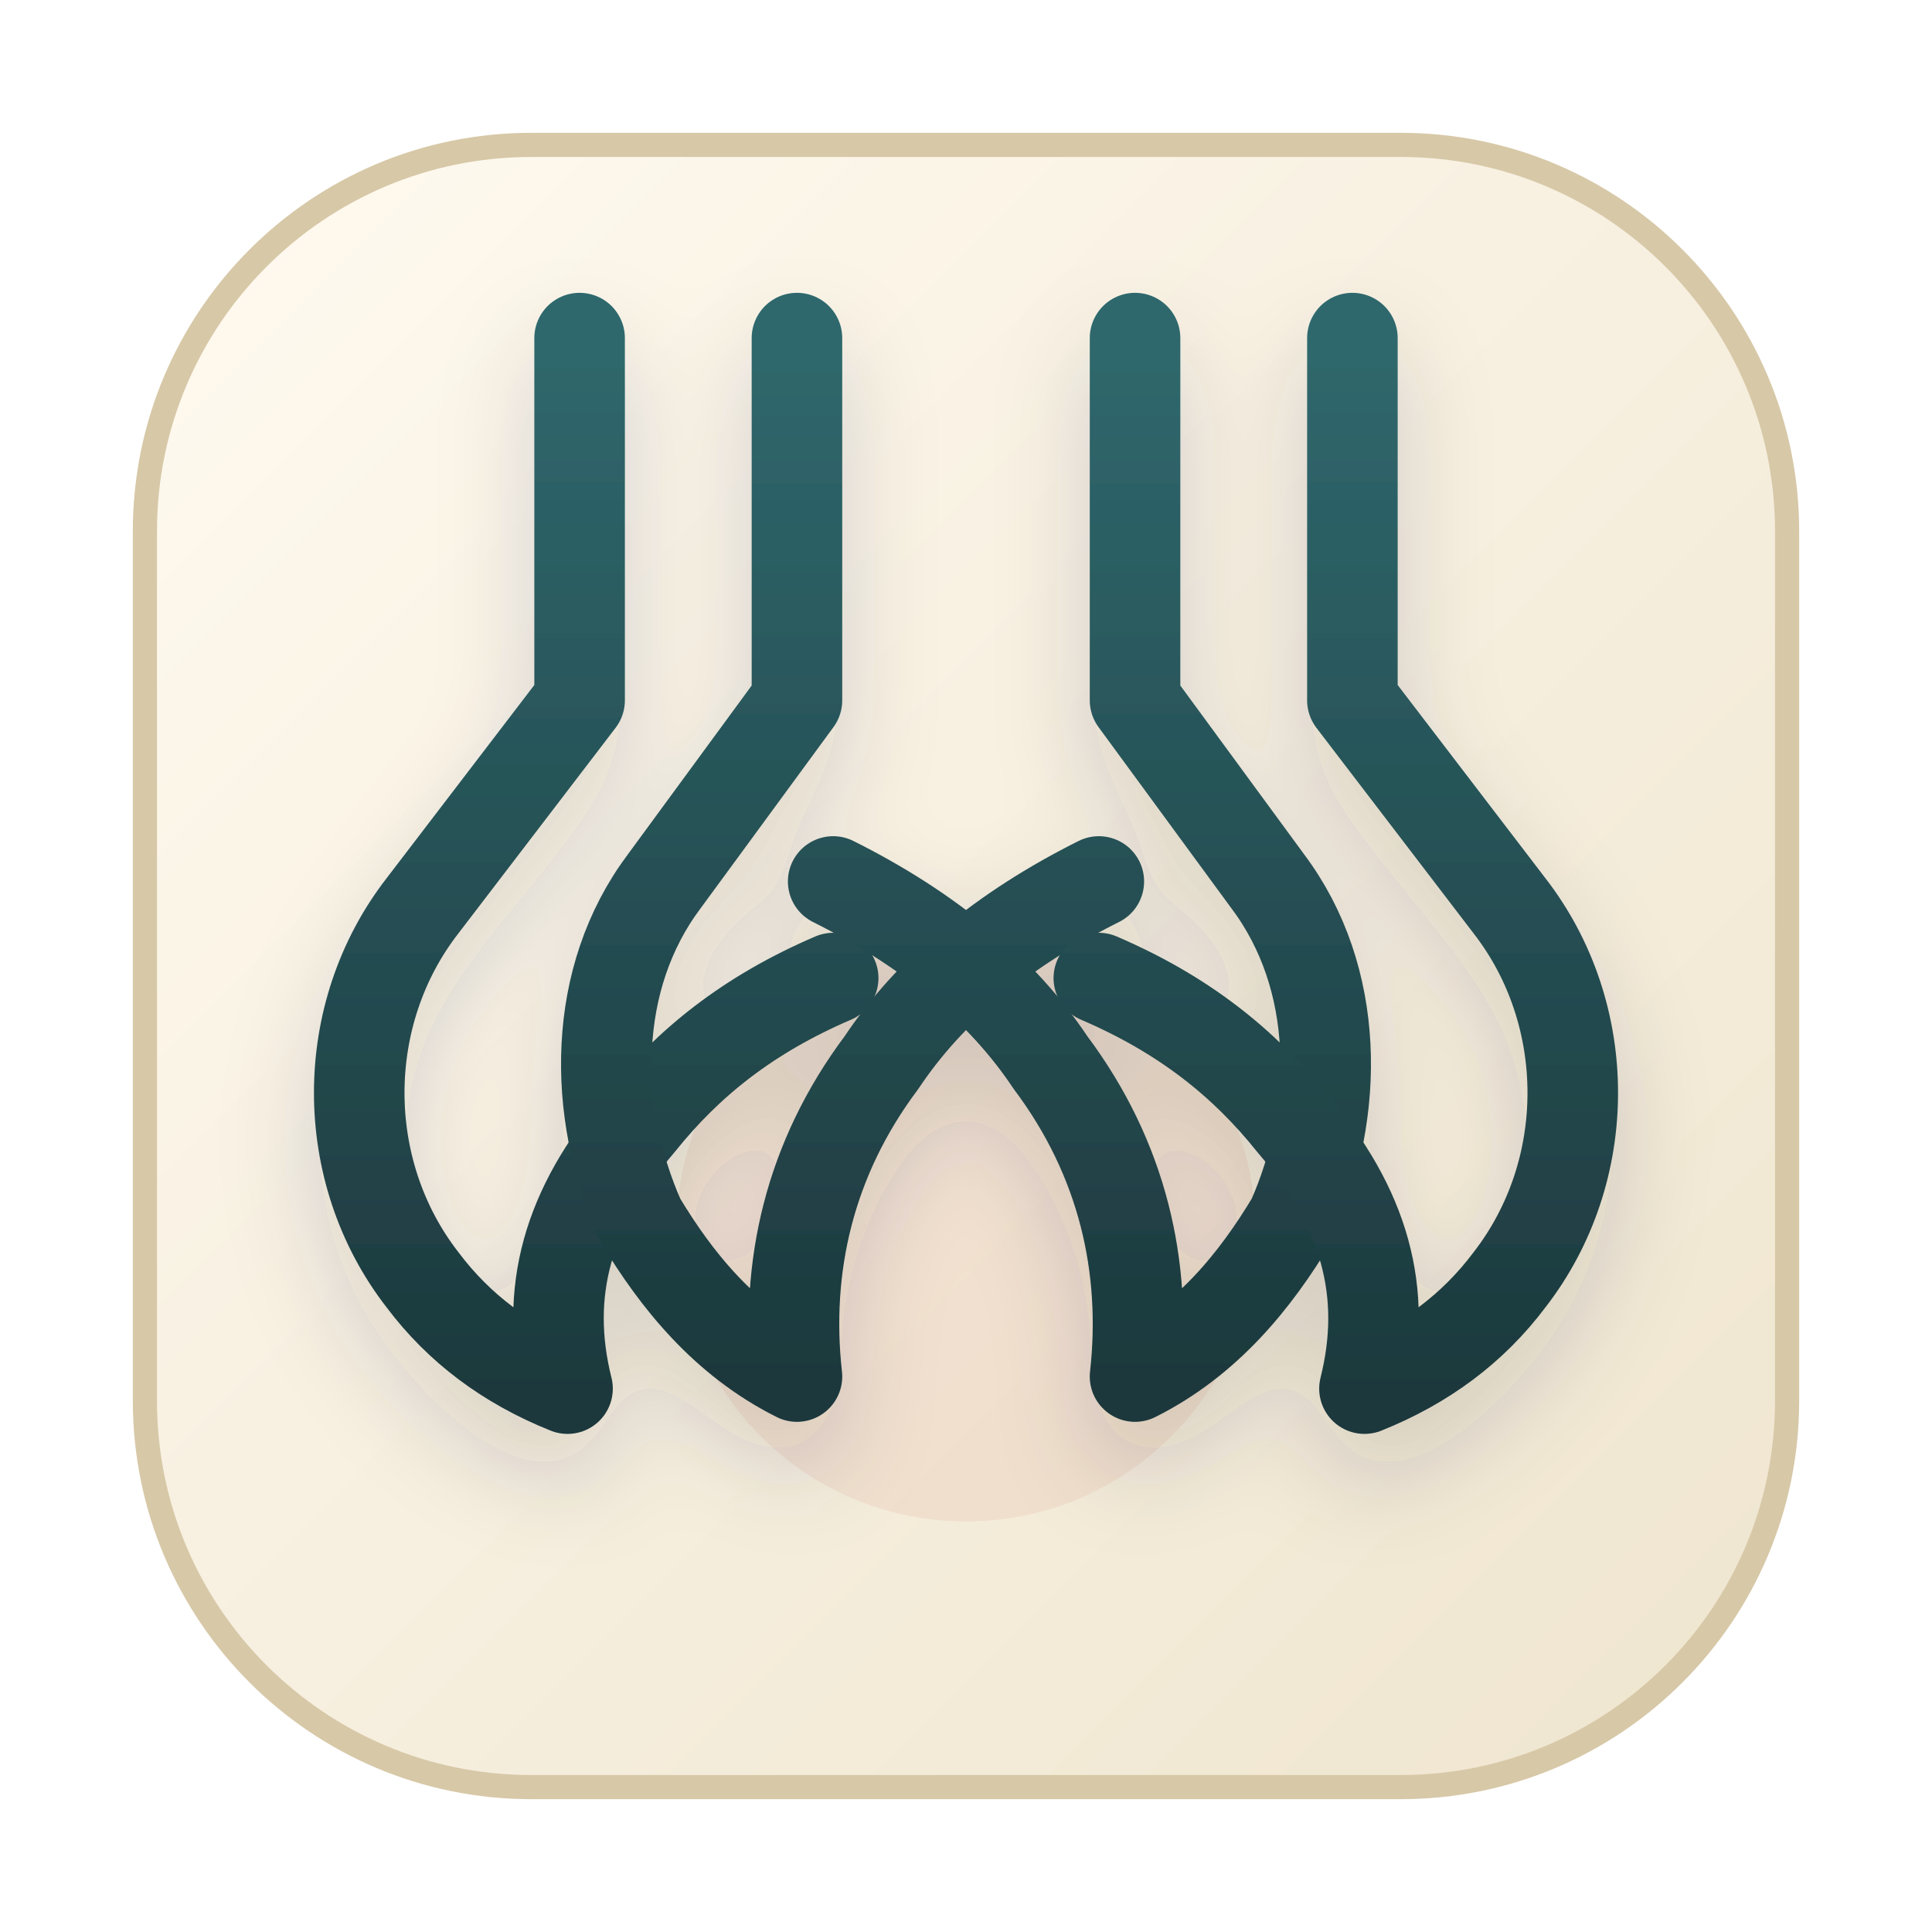
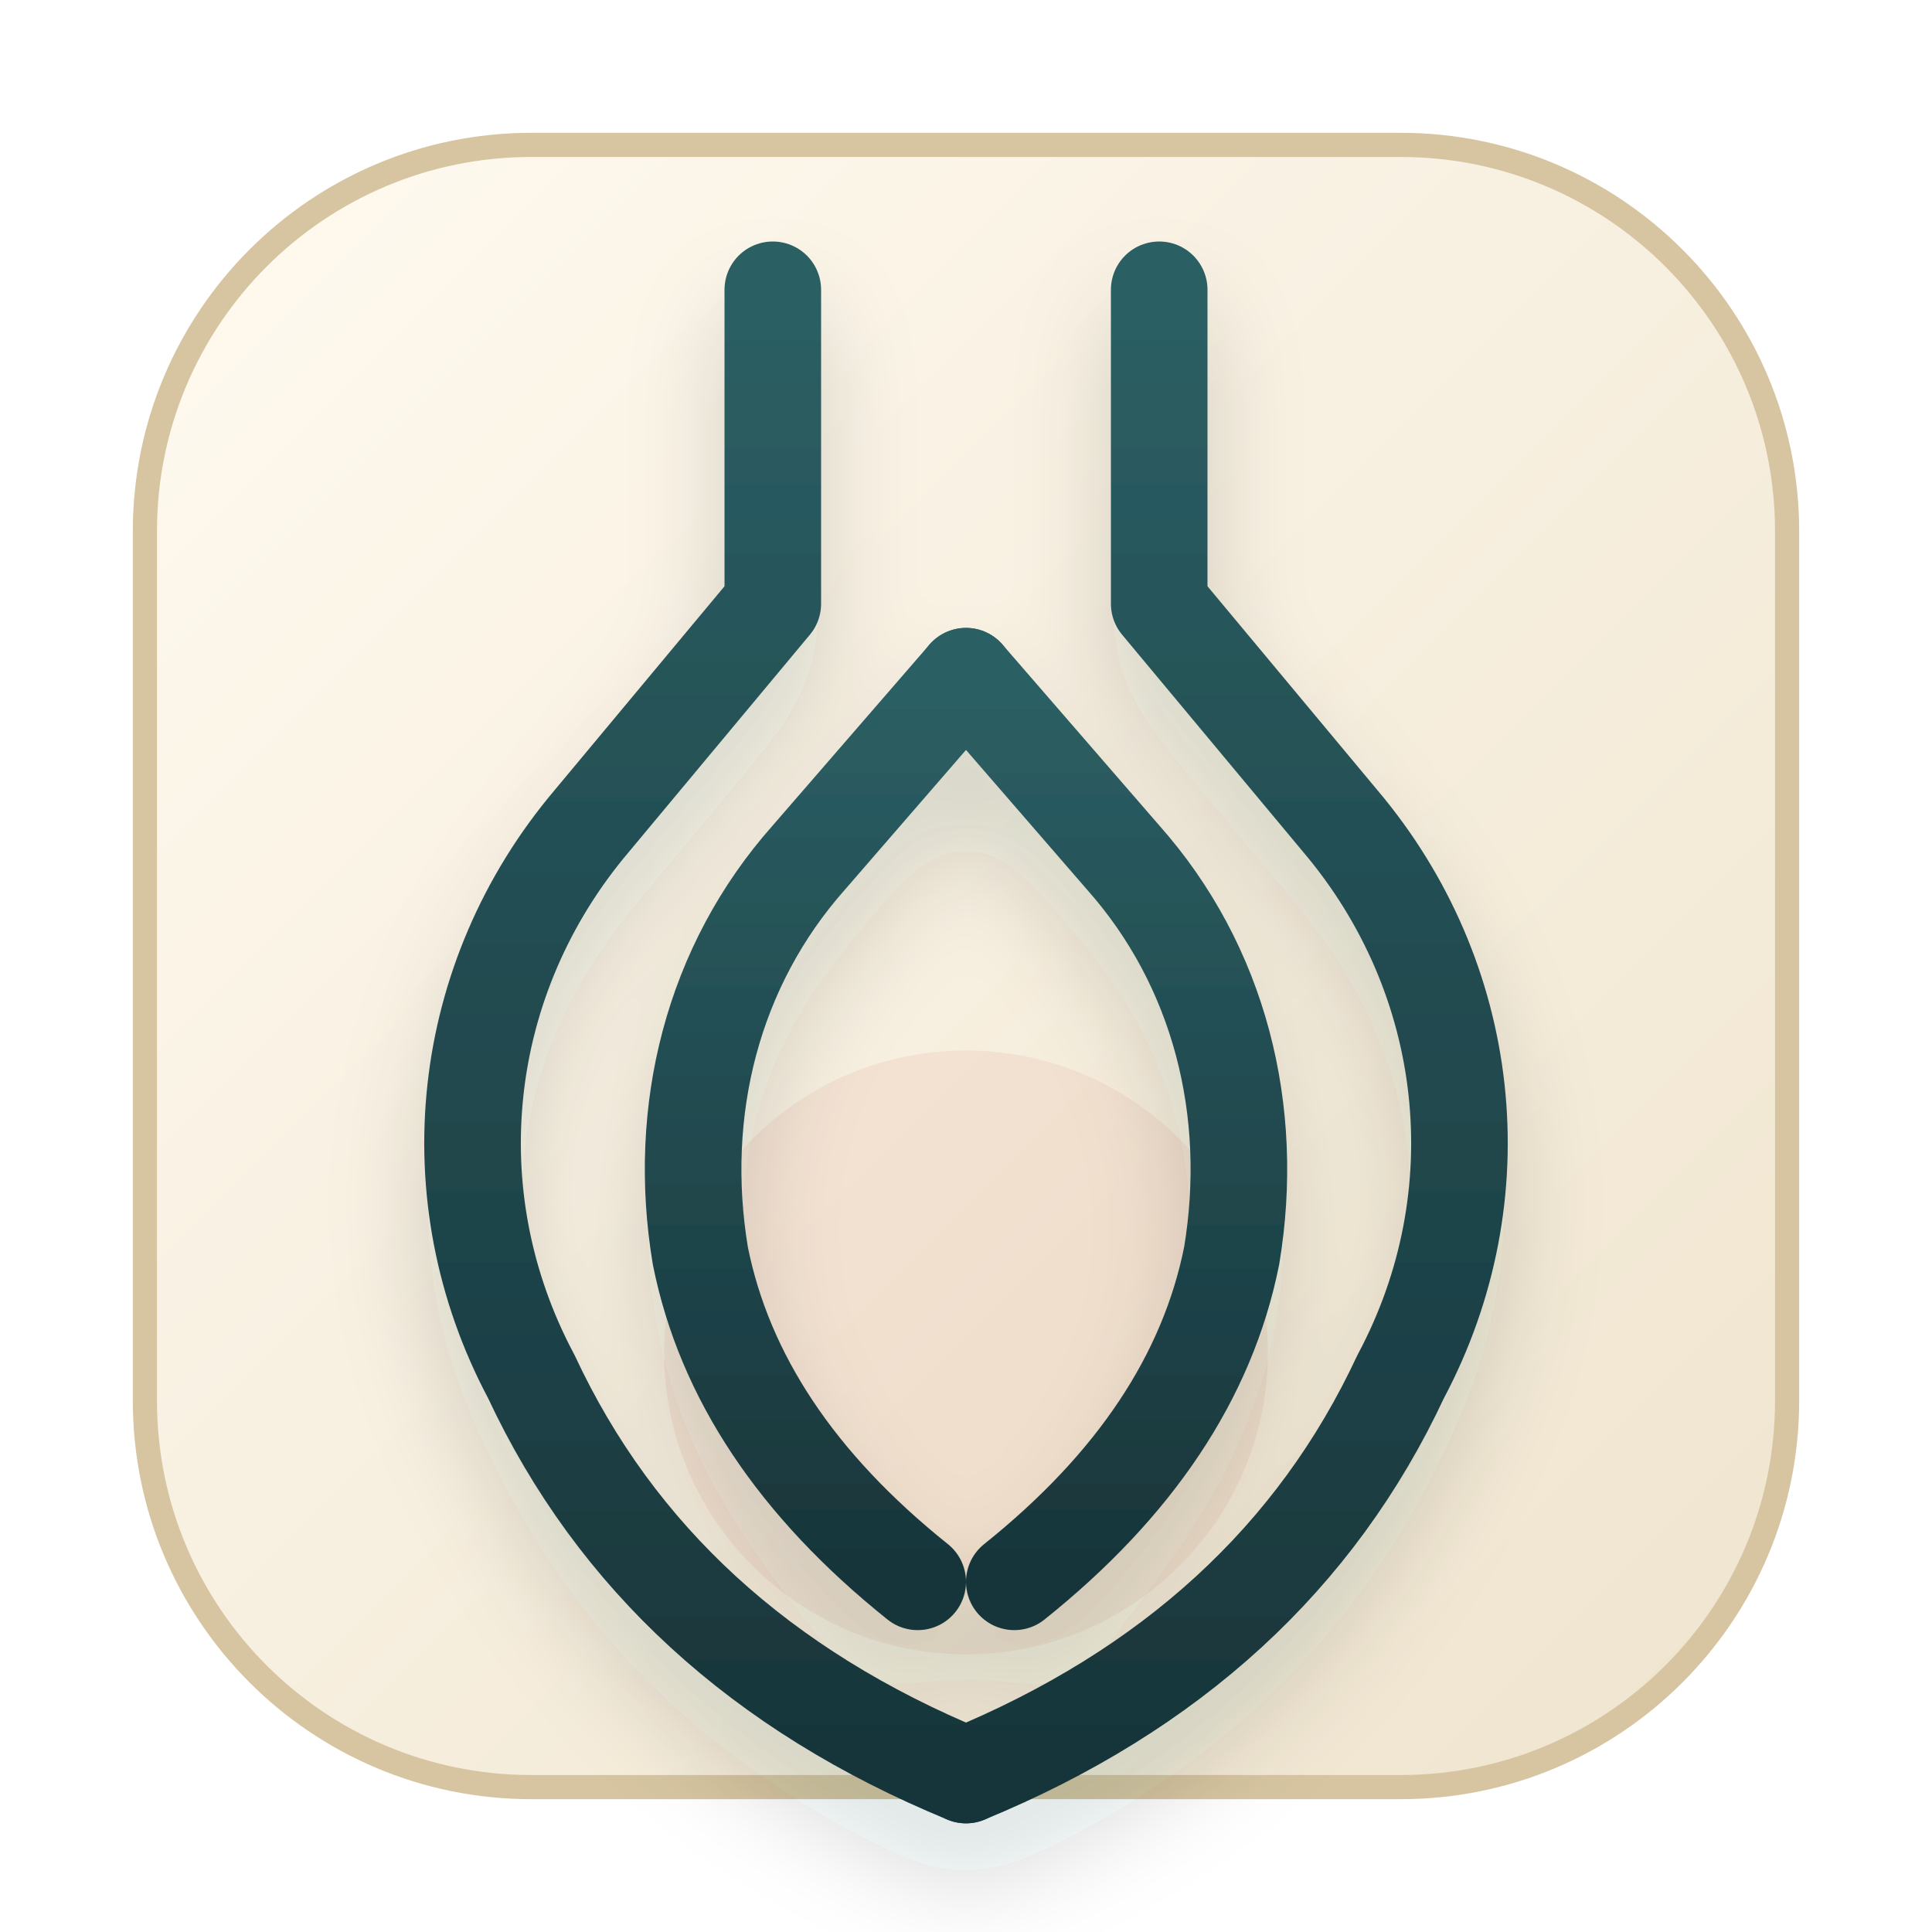
<svg xmlns="http://www.w3.org/2000/svg" viewBox="0 0 160 160" role="img" aria-labelledby="title desc">
  <defs>
    <linearGradient id="tile" x1="0" y1="0" x2="1" y2="1">
      <stop offset="0%" stop-color="#fffaf0" />
-       <stop offset="100%" stop-color="#efe5cf" />
+       <stop offset="100%" stop-color="#efe4ce" />
    </linearGradient>
-     <linearGradient id="claw" x1="0" y1="0" x2="0" y2="1">
-       <stop offset="0%" stop-color="#2f686d" />
-       <stop offset="100%" stop-color="#1d393d" />
+     <linearGradient id="stroke" x1="0" y1="0" x2="0" y2="1">
+       <stop offset="0%" stop-color="#2b5f64" />
+       <stop offset="100%" stop-color="#18353a" />
    </linearGradient>
    <filter id="shadow" x="-20%" y="-20%" width="140%" height="140%">
-       <feDropShadow dx="0" dy="4" stdDeviation="4" flood-color="#23383a" flood-opacity="0.16" />
+       <feDropShadow dx="0" dy="5" stdDeviation="4" flood-color="#1f3437" flood-opacity="0.15" />
    </filter>
  </defs>
-   <rect x="12" y="12" width="136" height="136" rx="32" fill="url(#tile)" stroke="#d7c8a7" stroke-width="2" />
-   <circle cx="80" cy="102" r="24" fill="#c2482d" opacity="0.08" />
-   <g fill="none" stroke="url(#claw)" stroke-width="7.5" stroke-linecap="round" stroke-linejoin="round" filter="url(#shadow)">
-     <path d="M48 28v30l-13 17c-7 9-7 22 0 31 3 4 7 7 12 9-2-8 0-15 6-22 4-5 9-9 16-12" />
-     <path d="M66 28v30l-11 15c-6 8-6 19-2 28 3 5 7 10 13 13-1-9 1-18 7-26 4-6 10-11 18-15" />
-     <path d="M94 28v30l11 15c6 8 6 19 2 28-3 5-7 10-13 13 1-9-1-18-7-26-4-6-10-11-18-15" />
-     <path d="M112 28v30l13 17c7 9 7 22 0 31-3 4-7 7-12 9 2-8 0-15-6-22-4-5-9-9-16-12" />
+   <rect x="12" y="12" width="136" height="136" rx="32" fill="url(#tile)" stroke="#d6c5a0" stroke-width="2" />
+   <circle cx="80" cy="112" r="25" fill="#c2482d" opacity="0.08" />
+   <g fill="none" stroke="url(#stroke)" stroke-width="8" stroke-linecap="round" stroke-linejoin="round" filter="url(#shadow)">
+     <path d="M64 24v26l-15 18c-11 13-13 31-5 46 7 15 19 26 36 33" />
+     <path d="M96 24v26l15 18c11 13 13 31 5 46-7 15-19 26-36 33" />
+     <path d="M80 24v31" />
+     <path d="M80 56l-13 15c-8 9-11 21-9 33 2 10 8 19 18 27" />
+     <path d="M80 56l13 15c8 9 11 21 9 33-2 10-8 19-18 27" />
  </g>
</svg>
